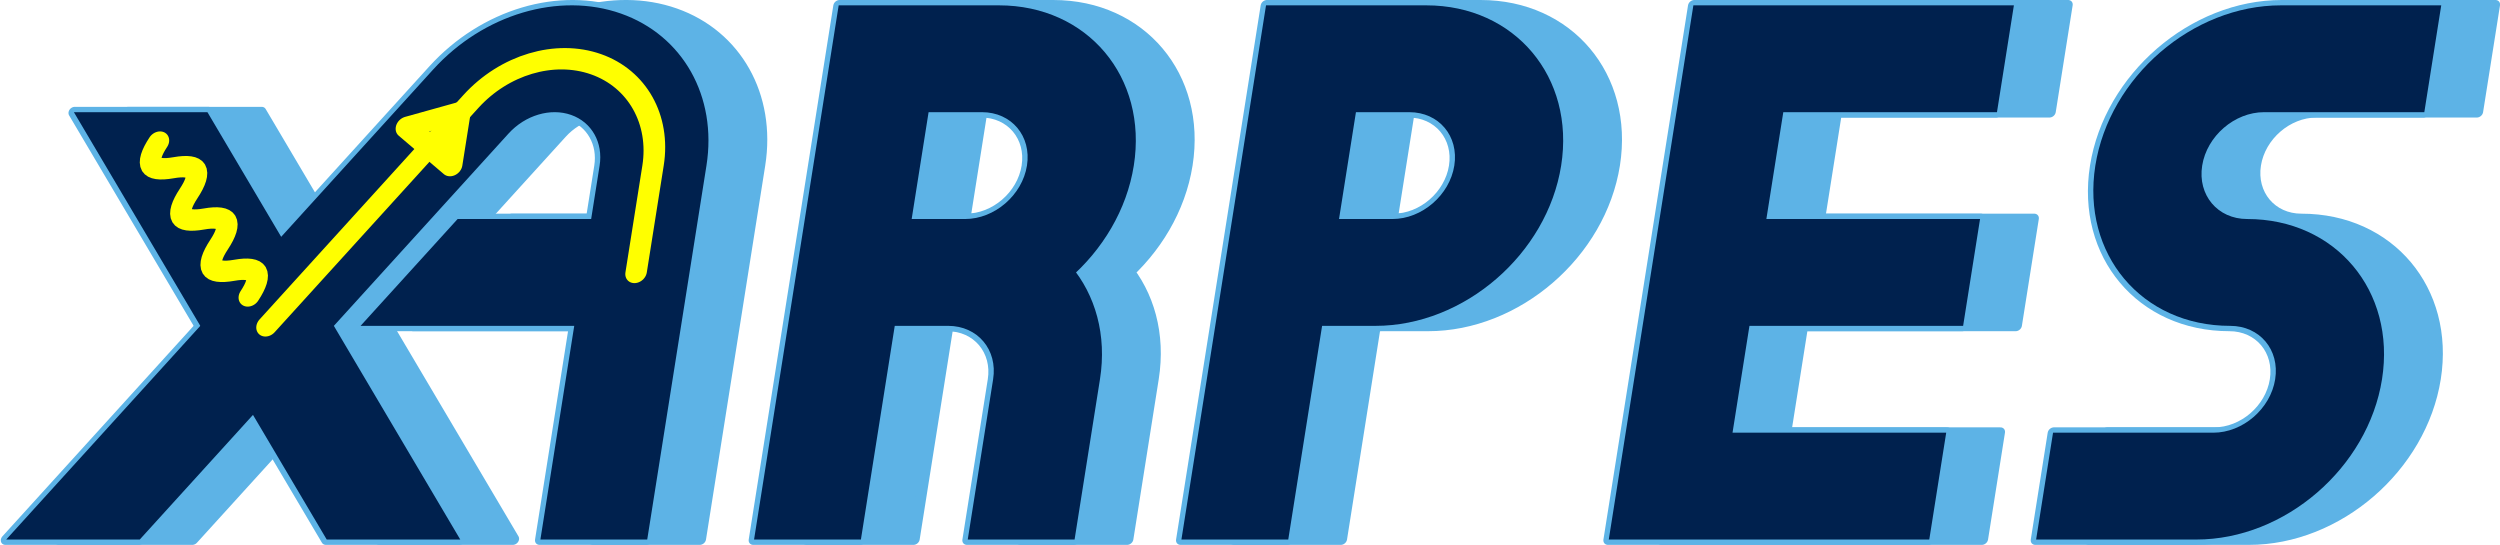
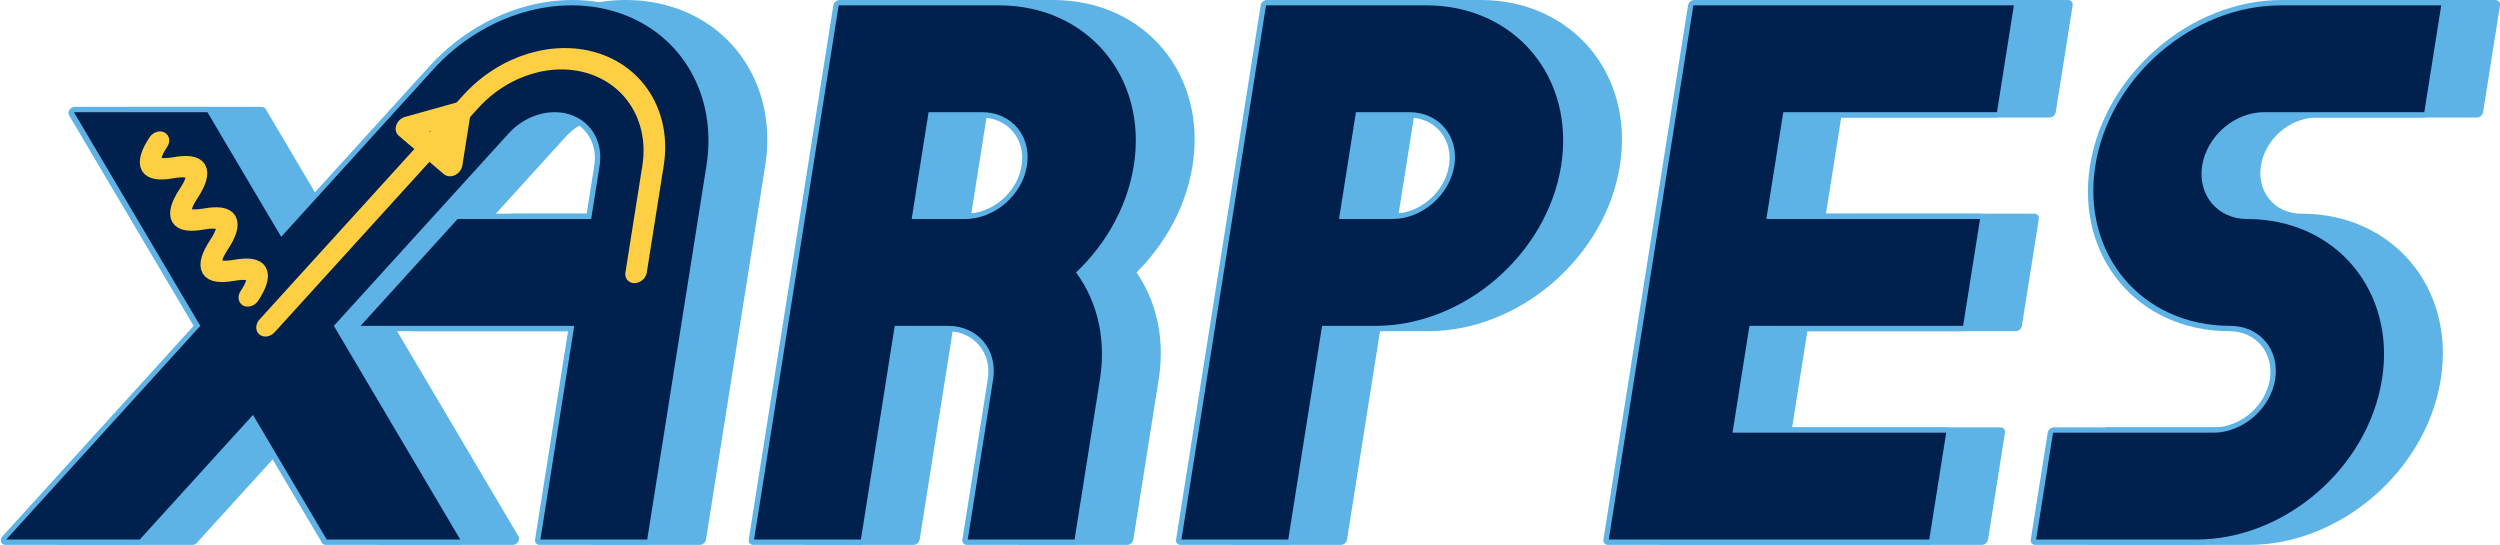
<svg xmlns="http://www.w3.org/2000/svg" xmlns:xlink="http://www.w3.org/1999/xlink" width="468" height="102" viewBox="-0.85 -0.05 23.4 5.1">
  <defs>
    <g id="xarpes">
      <path d="M0,1 l3,4 h1.25 l-3,-4 z" />
      <path d="M0,5 h1.25 l2.85,-3.8 a0.5,0.5,0,0,1,0.9,0.3 v0.5 h-1.25 l-0.75,1 h2 v2 h1 v-3.5 a1.5,1.5,0,0,0,-2.7,-0.9 z" />
      <path d="M7,5 h1 v-5 h-1 z m0,-2 h1.5 a1.5,1.5,0,0,0,0,-3 h-1.5 v1 h1.5 a0.5,0.5,0,0,1,0,1 h-1.5 z h1.5 a0.5,0.5,0,0,1,0.5,0.5 v1.5 h1 v-1.5 a1.5,1.5,0,0,0,-1.5,-1.5 h-1.5 z" />
      <path d="M11,5 h1 v-5 h-1 z m0,-2 h1.5 a1.5,1.5,0,0,0,0,-3 h-1.5 v1 h1.5 a0.5,0.5,0,0,1,0,1 h-1.5 z" />
      <path d="M15,5 h3 v-1 h-2 v-1 h2 v-1 h-2 v-1 h2 v-1 h-3 z" />
      <path d="M19,5 h1.5 a1.5,1.5,0,0,0,0,-3 a0.5,0.5,0,0,1,0,-1 h1.5 v-1 h-1.5 a1.5,1.5,0,0,0,0,3 a0.5,0.5,0,0,1,0,1 h-1.5 z" />
    </g>
    <g id="feynman" stroke-linecap="round" stroke-linejoin="round" fill="none">
      <path d="M2.125,3 l1.575,-2.1 a1,1,0,0,1,1.8,0.6 v1" />
      <path d="M3.615,1 v0.5 l-0.48,-0.36 z" />
      <path transform="translate(1.375, 2) rotate(53.13)" d="M-0.9,0 q0.15,0.3,0.3,0 q0.15,-0.3,0.3,0 q0.15,0.3,0.3,0 q0.15,-0.3,0.3,0 q0.15,0.3,0.3,0 q0.15,-0.3,0.3,0" />
    </g>
  </defs>
  <use xlink:href="#xarpes" fill="#5db3e6" stroke="#5db3e6" stroke-width="0.1" stroke-linejoin="round" transform="translate(0.5) skewX(-9)" />
  <use xlink:href="#xarpes" fill="#5db3e6" stroke="#5db3e6" stroke-width="0.1" stroke-linejoin="round" transform="skewX(-9)" />
  <use xlink:href="#xarpes" fill="#00214e" transform="skewX(-9)" />
-   <use xlink:href="#feynman" stroke="#ffff00" stroke-width="0.2" transform="skewX(-9)" />
+   <use xlink:href="#feynman" stroke="#fece43" stroke-width="0.2" transform="skewX(-9)" />
</svg>
